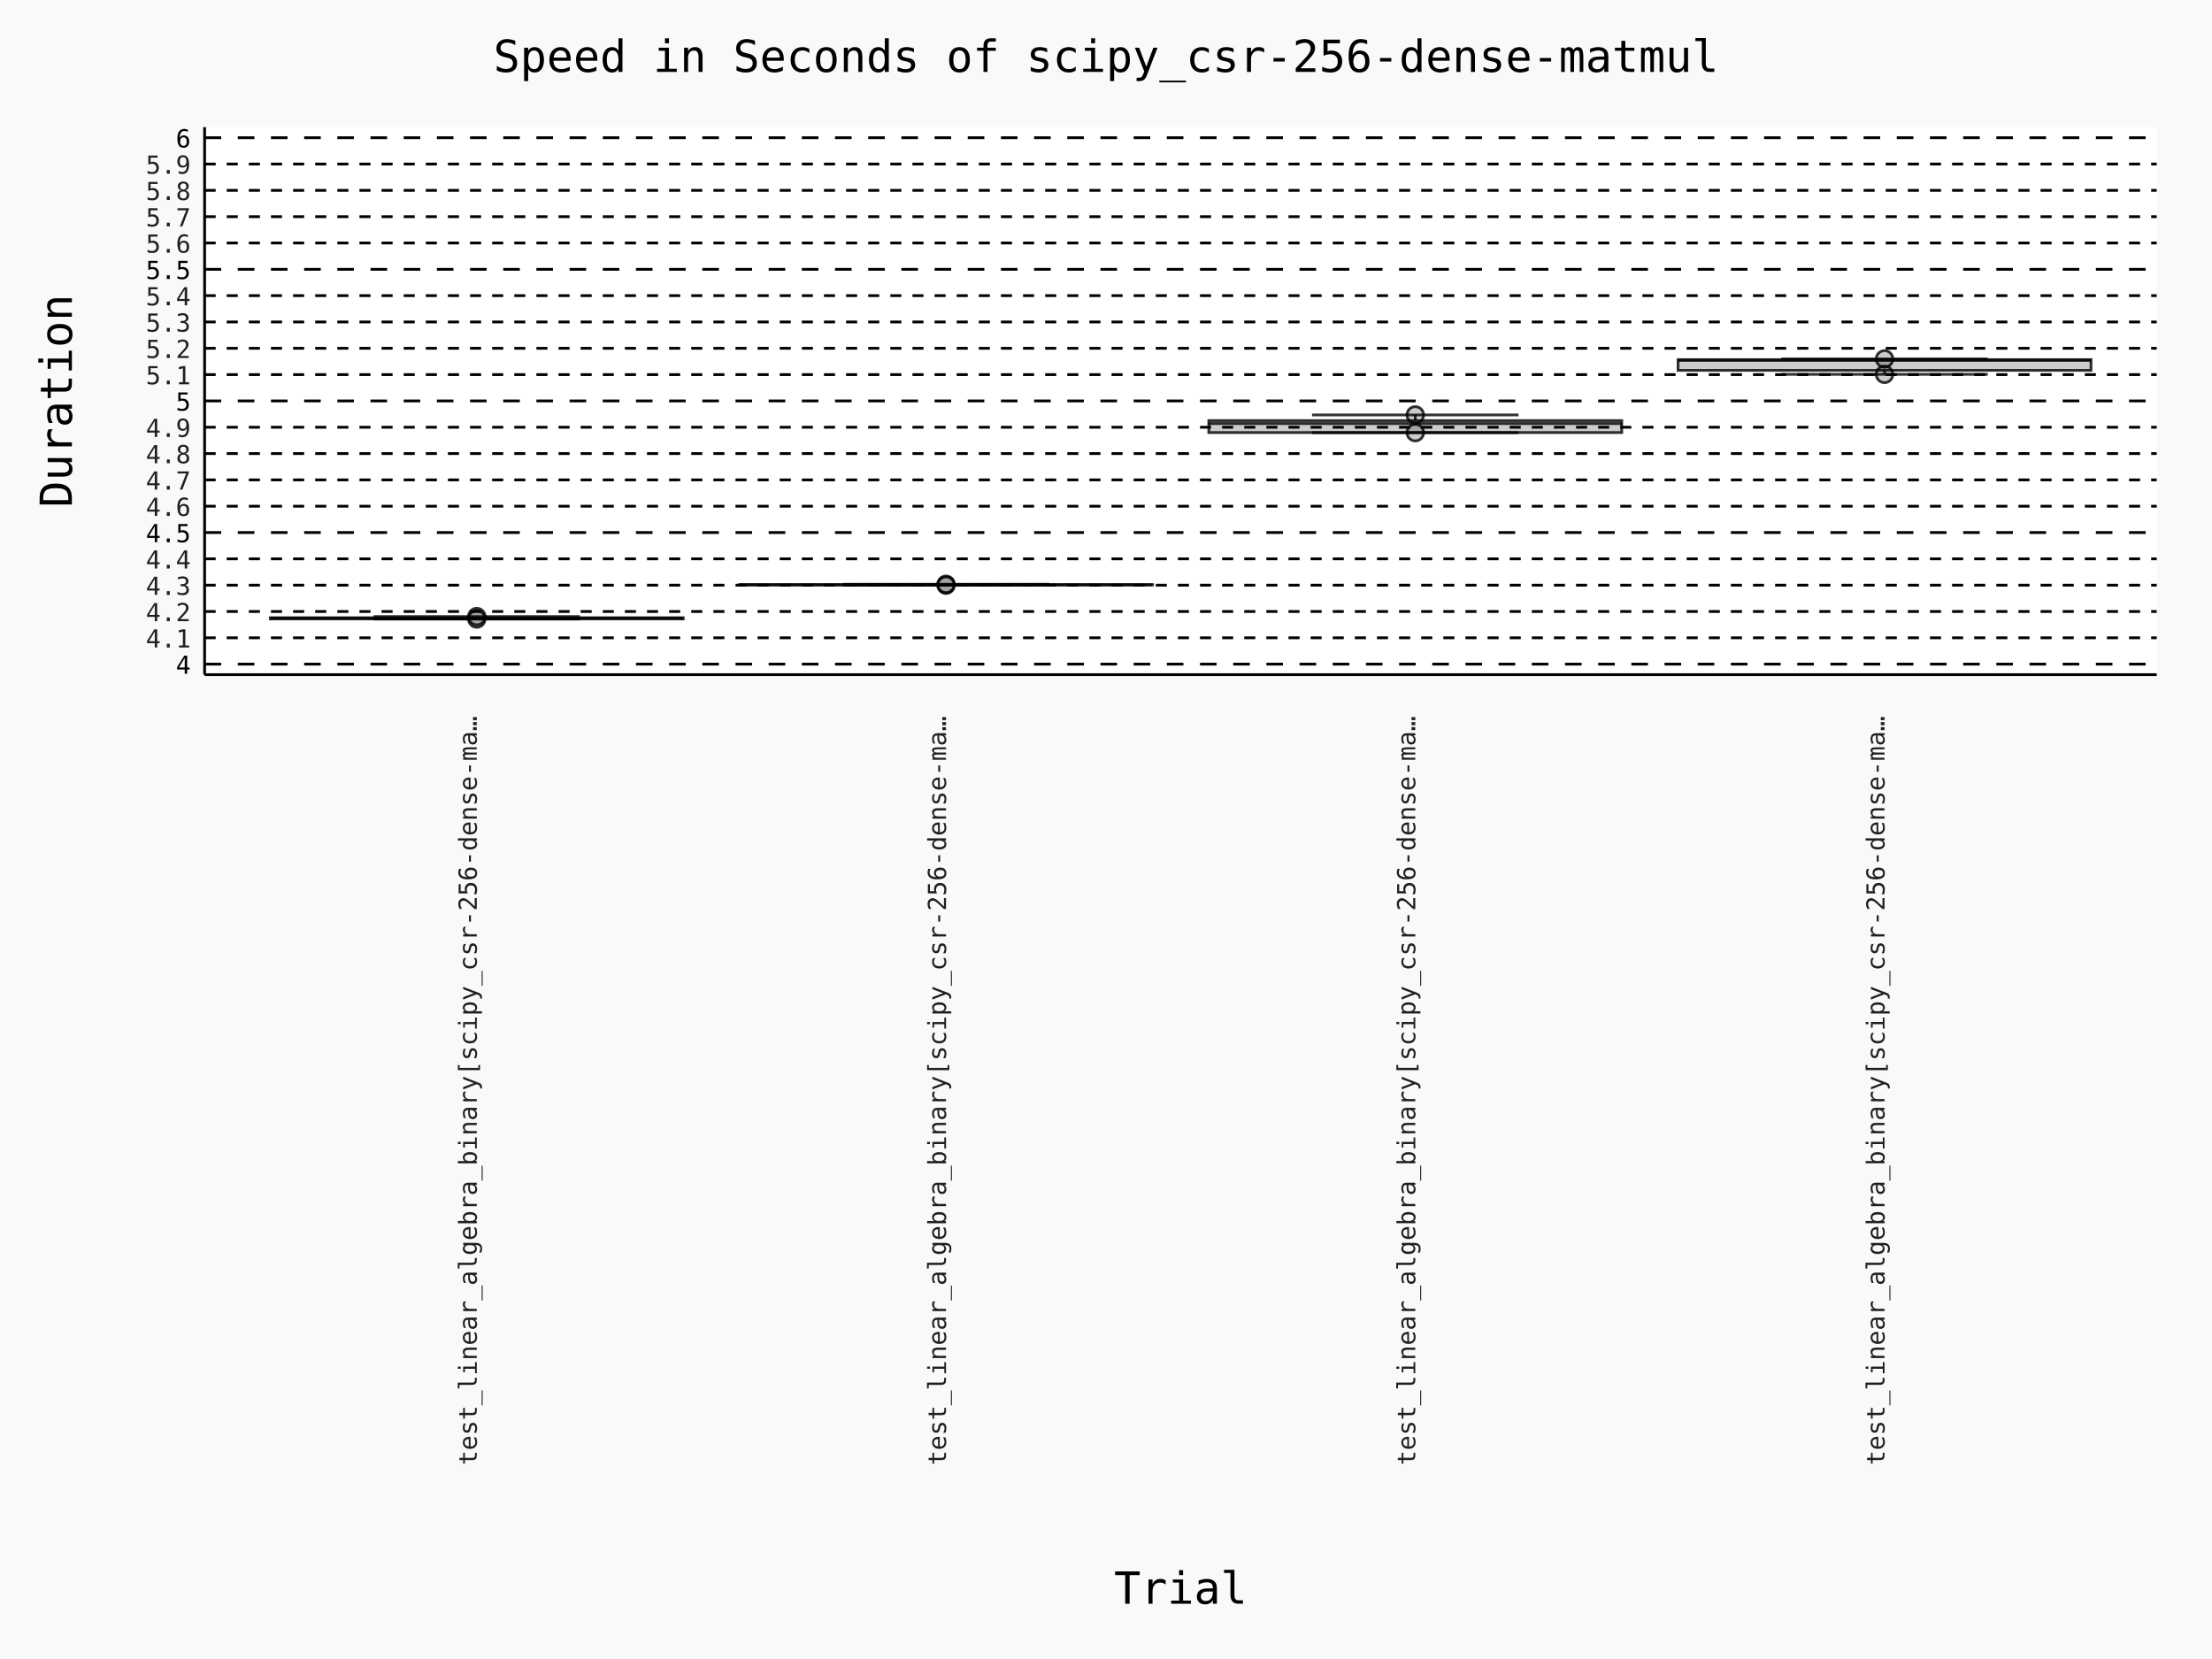
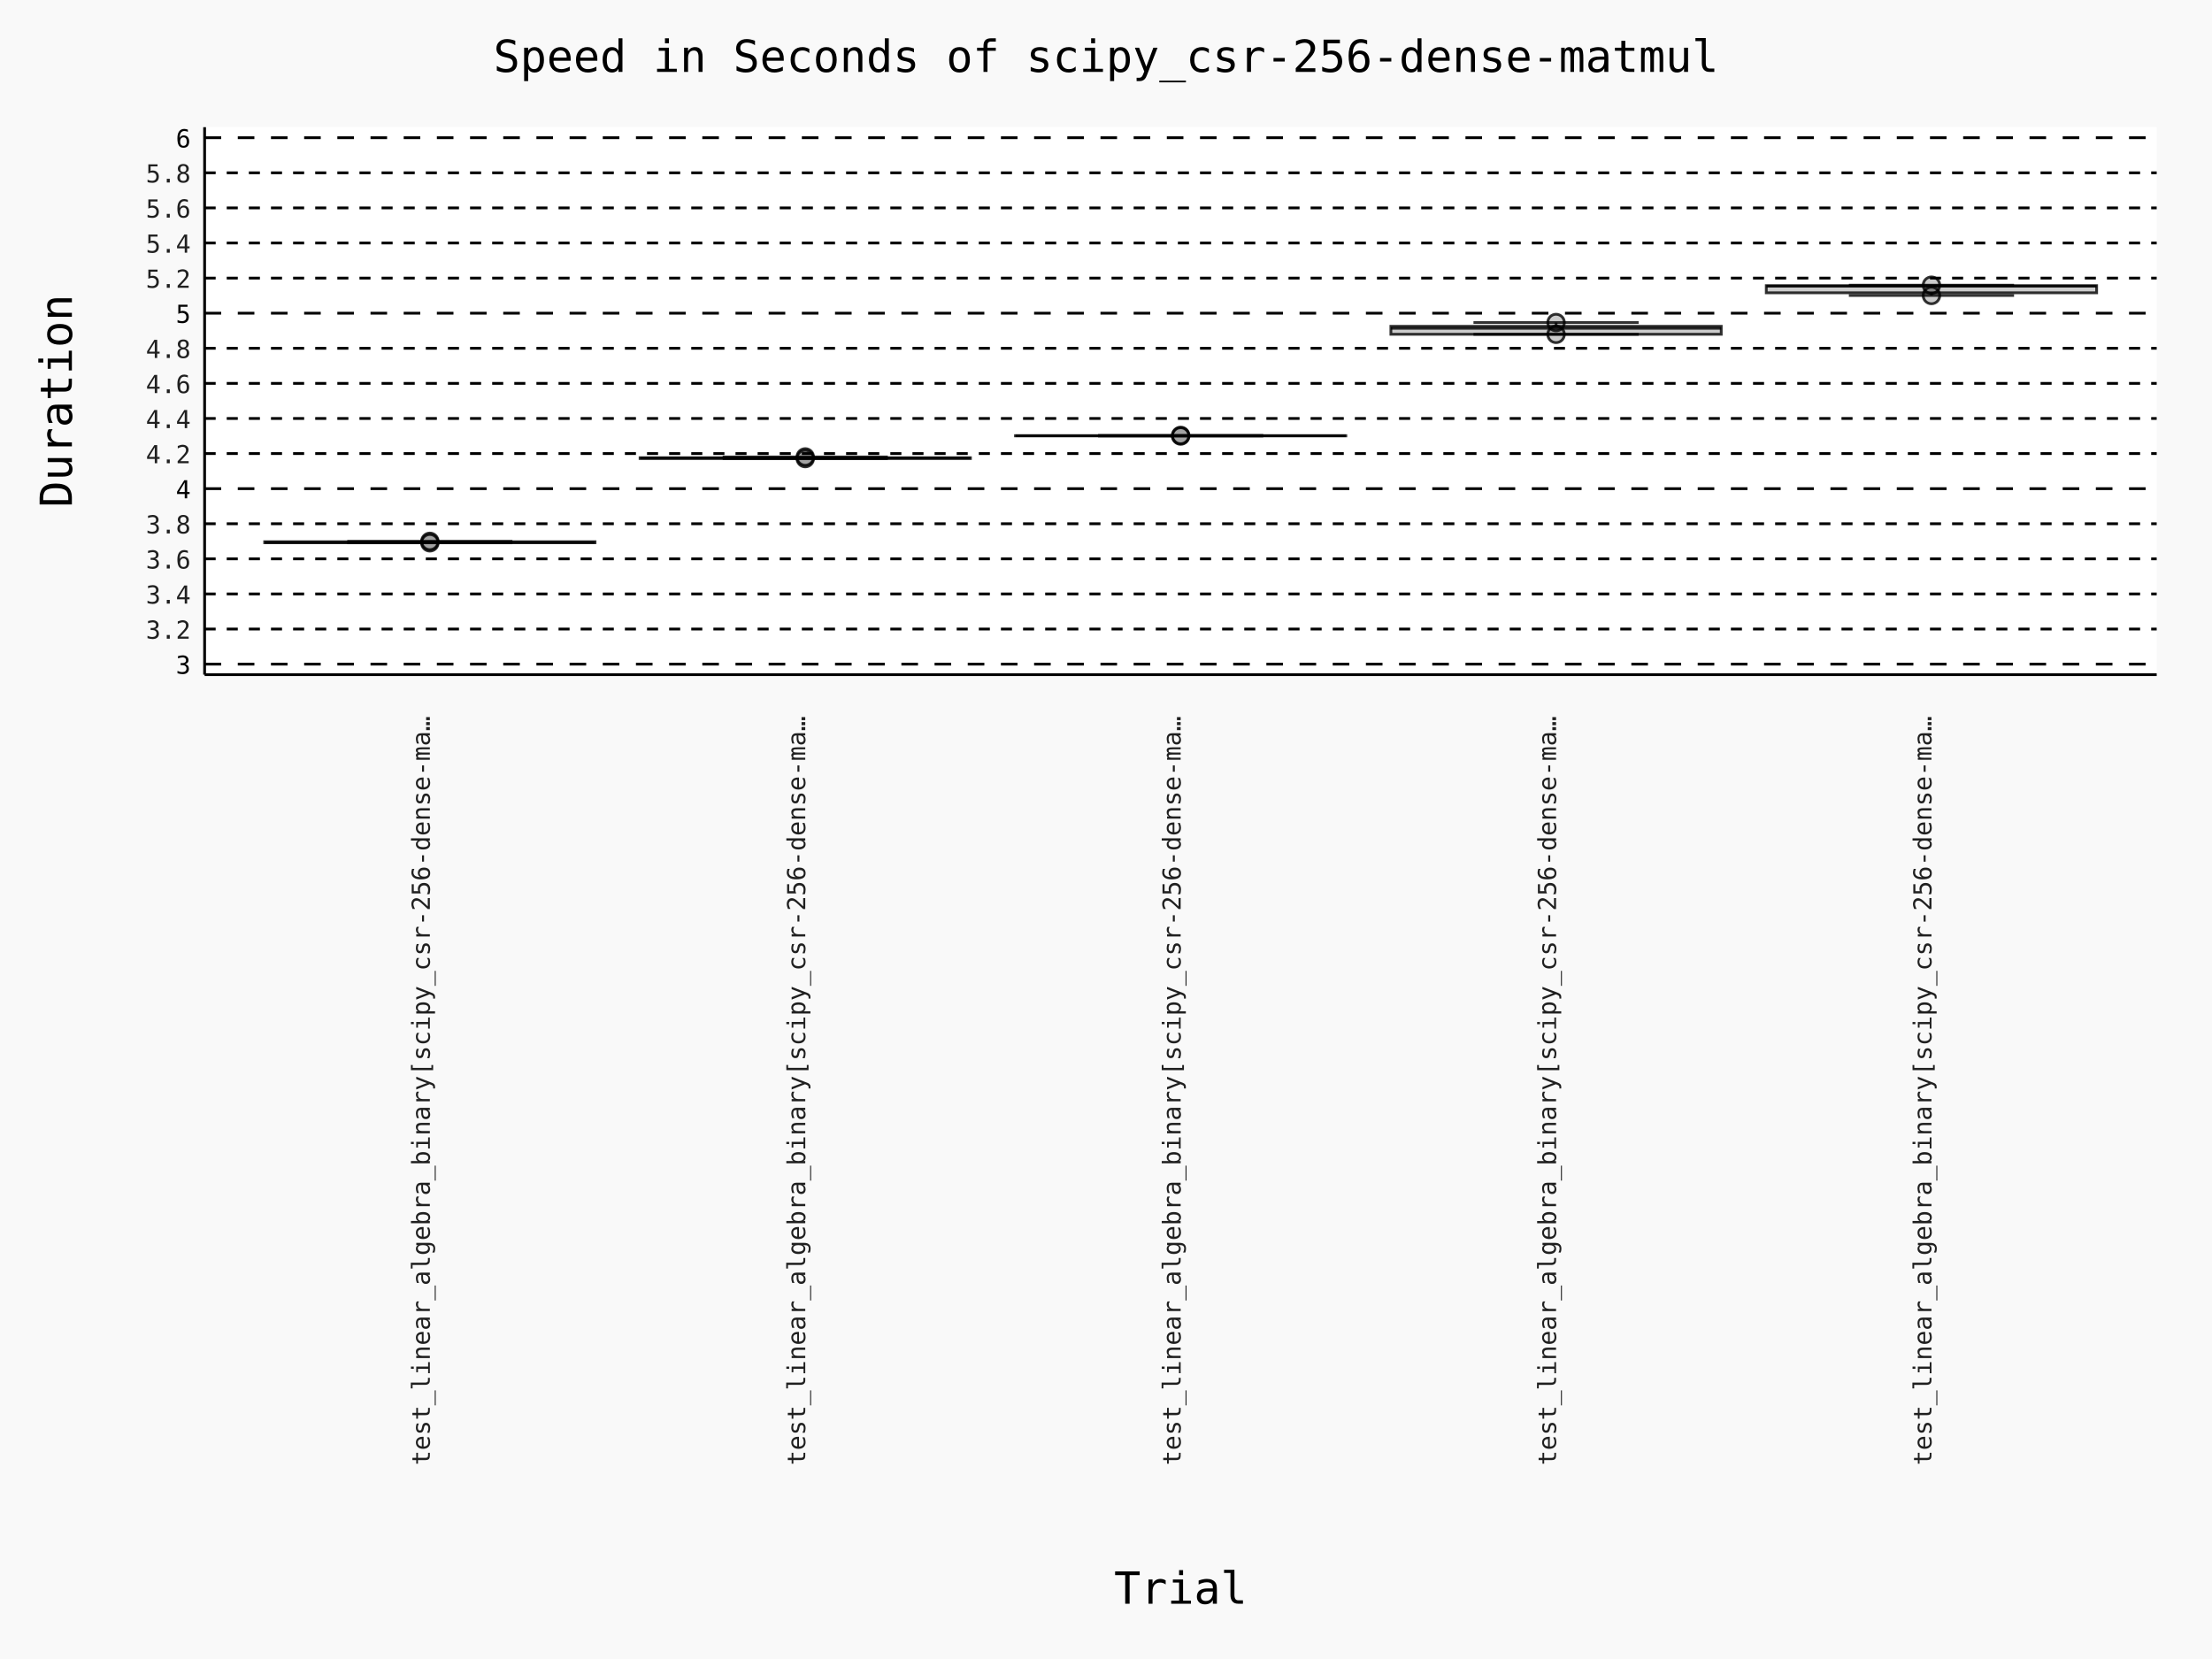
- <svg xmlns="http://www.w3.org/2000/svg" id="chart-26c7867d-9ab0-4514-add3-96fea4f9d0d1" class="pygal-chart" viewBox="0 0 800 600">
+ <svg xmlns="http://www.w3.org/2000/svg" id="chart-60ebe676-c884-498b-9ce5-e6927370b313" class="pygal-chart" viewBox="0 0 800 600">
  <defs>
-     <style type="text/css">#chart-26c7867d-9ab0-4514-add3-96fea4f9d0d1{-webkit-user-select:none;-webkit-font-smoothing:antialiased;font-family:Consolas,"Deja Vu Sans Mono","Bitstream Vera Sans Mono","Courier New",monospace}#chart-26c7867d-9ab0-4514-add3-96fea4f9d0d1 .title{font-family:Consolas,"Deja Vu Sans Mono","Bitstream Vera Sans Mono","Courier New",monospace;font-size:16px}#chart-26c7867d-9ab0-4514-add3-96fea4f9d0d1 .legends .legend text{font-family:Consolas,"Deja Vu Sans Mono","Bitstream Vera Sans Mono","Courier New",monospace;font-size:14px}#chart-26c7867d-9ab0-4514-add3-96fea4f9d0d1 .axis text{font-family:Consolas,"Deja Vu Sans Mono","Bitstream Vera Sans Mono","Courier New",monospace;font-size:10px}#chart-26c7867d-9ab0-4514-add3-96fea4f9d0d1 .axis text.major{font-family:Consolas,"Deja Vu Sans Mono","Bitstream Vera Sans Mono","Courier New",monospace;font-size:10px}#chart-26c7867d-9ab0-4514-add3-96fea4f9d0d1 .text-overlay text.value{font-family:Consolas,"Deja Vu Sans Mono","Bitstream Vera Sans Mono","Courier New",monospace;font-size:16px}#chart-26c7867d-9ab0-4514-add3-96fea4f9d0d1 .text-overlay text.label{font-family:Consolas,"Deja Vu Sans Mono","Bitstream Vera Sans Mono","Courier New",monospace;font-size:10px}#chart-26c7867d-9ab0-4514-add3-96fea4f9d0d1 .tooltip{font-family:Consolas,"Deja Vu Sans Mono","Bitstream Vera Sans Mono","Courier New",monospace;font-size:14px}#chart-26c7867d-9ab0-4514-add3-96fea4f9d0d1 text.no_data{font-family:Consolas,"Deja Vu Sans Mono","Bitstream Vera Sans Mono","Courier New",monospace;font-size:64px}
- #chart-26c7867d-9ab0-4514-add3-96fea4f9d0d1{background-color:rgba(249,249,249,1)}#chart-26c7867d-9ab0-4514-add3-96fea4f9d0d1 path,#chart-26c7867d-9ab0-4514-add3-96fea4f9d0d1 line,#chart-26c7867d-9ab0-4514-add3-96fea4f9d0d1 rect,#chart-26c7867d-9ab0-4514-add3-96fea4f9d0d1 circle{-webkit-transition:150ms;-moz-transition:150ms;transition:150ms}#chart-26c7867d-9ab0-4514-add3-96fea4f9d0d1 .graph &gt; .background{fill:rgba(249,249,249,1)}#chart-26c7867d-9ab0-4514-add3-96fea4f9d0d1 .plot &gt; .background{fill:rgba(255,255,255,1)}#chart-26c7867d-9ab0-4514-add3-96fea4f9d0d1 .graph{fill:rgba(0,0,0,.87)}#chart-26c7867d-9ab0-4514-add3-96fea4f9d0d1 text.no_data{fill:rgba(0,0,0,1)}#chart-26c7867d-9ab0-4514-add3-96fea4f9d0d1 .title{fill:rgba(0,0,0,1)}#chart-26c7867d-9ab0-4514-add3-96fea4f9d0d1 .legends .legend text{fill:rgba(0,0,0,.87)}#chart-26c7867d-9ab0-4514-add3-96fea4f9d0d1 .legends .legend:hover text{fill:rgba(0,0,0,1)}#chart-26c7867d-9ab0-4514-add3-96fea4f9d0d1 .axis .line{stroke:rgba(0,0,0,1)}#chart-26c7867d-9ab0-4514-add3-96fea4f9d0d1 .axis .guide.line{stroke:rgba(0,0,0,.54)}#chart-26c7867d-9ab0-4514-add3-96fea4f9d0d1 .axis .major.line{stroke:rgba(0,0,0,.87)}#chart-26c7867d-9ab0-4514-add3-96fea4f9d0d1 .axis text.major{fill:rgba(0,0,0,1)}#chart-26c7867d-9ab0-4514-add3-96fea4f9d0d1 .axis.y .guides:hover .guide.line,#chart-26c7867d-9ab0-4514-add3-96fea4f9d0d1 .line-graph .axis.x .guides:hover .guide.line,#chart-26c7867d-9ab0-4514-add3-96fea4f9d0d1 .stackedline-graph .axis.x .guides:hover .guide.line,#chart-26c7867d-9ab0-4514-add3-96fea4f9d0d1 .xy-graph .axis.x .guides:hover .guide.line{stroke:rgba(0,0,0,1)}#chart-26c7867d-9ab0-4514-add3-96fea4f9d0d1 .axis .guides:hover text{fill:rgba(0,0,0,1)}#chart-26c7867d-9ab0-4514-add3-96fea4f9d0d1 .reactive{fill-opacity:.7;stroke-opacity:.8;stroke-width:1}#chart-26c7867d-9ab0-4514-add3-96fea4f9d0d1 .ci{stroke:rgba(0,0,0,.87)}#chart-26c7867d-9ab0-4514-add3-96fea4f9d0d1 .reactive.active,#chart-26c7867d-9ab0-4514-add3-96fea4f9d0d1 .active .reactive{fill-opacity:.8;stroke-opacity:.9;stroke-width:4}#chart-26c7867d-9ab0-4514-add3-96fea4f9d0d1 .ci .reactive.active{stroke-width:1.5}#chart-26c7867d-9ab0-4514-add3-96fea4f9d0d1 .series text{fill:rgba(0,0,0,1)}#chart-26c7867d-9ab0-4514-add3-96fea4f9d0d1 .tooltip rect{fill:rgba(255,255,255,1);stroke:rgba(0,0,0,1);-webkit-transition:opacity 150ms;-moz-transition:opacity 150ms;transition:opacity 150ms}#chart-26c7867d-9ab0-4514-add3-96fea4f9d0d1 .tooltip .label{fill:rgba(0,0,0,.87)}#chart-26c7867d-9ab0-4514-add3-96fea4f9d0d1 .tooltip .label{fill:rgba(0,0,0,.87)}#chart-26c7867d-9ab0-4514-add3-96fea4f9d0d1 .tooltip .legend{font-size:.8em;fill:rgba(0,0,0,.54)}#chart-26c7867d-9ab0-4514-add3-96fea4f9d0d1 .tooltip .x_label{font-size:.6em;fill:rgba(0,0,0,1)}#chart-26c7867d-9ab0-4514-add3-96fea4f9d0d1 .tooltip .xlink{font-size:.5em;text-decoration:underline}#chart-26c7867d-9ab0-4514-add3-96fea4f9d0d1 .tooltip .value{font-size:1.5em}#chart-26c7867d-9ab0-4514-add3-96fea4f9d0d1 .bound{font-size:.5em}#chart-26c7867d-9ab0-4514-add3-96fea4f9d0d1 .max-value{font-size:.75em;fill:rgba(0,0,0,.54)}#chart-26c7867d-9ab0-4514-add3-96fea4f9d0d1 .map-element{fill:rgba(255,255,255,1);stroke:rgba(0,0,0,.54) !important}#chart-26c7867d-9ab0-4514-add3-96fea4f9d0d1 .map-element .reactive{fill-opacity:inherit;stroke-opacity:inherit}#chart-26c7867d-9ab0-4514-add3-96fea4f9d0d1 .color-0,#chart-26c7867d-9ab0-4514-add3-96fea4f9d0d1 .color-0 a:visited{stroke:#000000;fill:#000000}#chart-26c7867d-9ab0-4514-add3-96fea4f9d0d1 .color-1,#chart-26c7867d-9ab0-4514-add3-96fea4f9d0d1 .color-1 a:visited{stroke:#000000;fill:#000000}#chart-26c7867d-9ab0-4514-add3-96fea4f9d0d1 .color-2,#chart-26c7867d-9ab0-4514-add3-96fea4f9d0d1 .color-2 a:visited{stroke:#000000;fill:#000000}#chart-26c7867d-9ab0-4514-add3-96fea4f9d0d1 .color-3,#chart-26c7867d-9ab0-4514-add3-96fea4f9d0d1 .color-3 a:visited{stroke:#000000;fill:#000000}#chart-26c7867d-9ab0-4514-add3-96fea4f9d0d1 .text-overlay .color-0 text{fill:white}#chart-26c7867d-9ab0-4514-add3-96fea4f9d0d1 .text-overlay .color-1 text{fill:white}#chart-26c7867d-9ab0-4514-add3-96fea4f9d0d1 .text-overlay .color-2 text{fill:white}#chart-26c7867d-9ab0-4514-add3-96fea4f9d0d1 .text-overlay .color-3 text{fill:white}
- #chart-26c7867d-9ab0-4514-add3-96fea4f9d0d1 text.no_data{text-anchor:middle}#chart-26c7867d-9ab0-4514-add3-96fea4f9d0d1 .guide.line{fill:none}#chart-26c7867d-9ab0-4514-add3-96fea4f9d0d1 .centered{text-anchor:middle}#chart-26c7867d-9ab0-4514-add3-96fea4f9d0d1 .title{text-anchor:middle}#chart-26c7867d-9ab0-4514-add3-96fea4f9d0d1 .legends .legend text{fill-opacity:1}#chart-26c7867d-9ab0-4514-add3-96fea4f9d0d1 .axis.x text{text-anchor:middle}#chart-26c7867d-9ab0-4514-add3-96fea4f9d0d1 .axis.x:not(.web) text[transform]{text-anchor:start}#chart-26c7867d-9ab0-4514-add3-96fea4f9d0d1 .axis.x:not(.web) text[transform].backwards{text-anchor:end}#chart-26c7867d-9ab0-4514-add3-96fea4f9d0d1 .axis.y text{text-anchor:end}#chart-26c7867d-9ab0-4514-add3-96fea4f9d0d1 .axis.y text[transform].backwards{text-anchor:start}#chart-26c7867d-9ab0-4514-add3-96fea4f9d0d1 .axis.y2 text{text-anchor:start}#chart-26c7867d-9ab0-4514-add3-96fea4f9d0d1 .axis.y2 text[transform].backwards{text-anchor:end}#chart-26c7867d-9ab0-4514-add3-96fea4f9d0d1 .axis .guide.line{stroke-dasharray:4,4;stroke:black}#chart-26c7867d-9ab0-4514-add3-96fea4f9d0d1 .axis .major.guide.line{stroke-dasharray:6,6;stroke:black}#chart-26c7867d-9ab0-4514-add3-96fea4f9d0d1 .horizontal .axis.y .guide.line,#chart-26c7867d-9ab0-4514-add3-96fea4f9d0d1 .horizontal .axis.y2 .guide.line,#chart-26c7867d-9ab0-4514-add3-96fea4f9d0d1 .vertical .axis.x .guide.line{opacity:0}#chart-26c7867d-9ab0-4514-add3-96fea4f9d0d1 .horizontal .axis.always_show .guide.line,#chart-26c7867d-9ab0-4514-add3-96fea4f9d0d1 .vertical .axis.always_show .guide.line{opacity:1 !important}#chart-26c7867d-9ab0-4514-add3-96fea4f9d0d1 .axis.y .guides:hover .guide.line,#chart-26c7867d-9ab0-4514-add3-96fea4f9d0d1 .axis.y2 .guides:hover .guide.line,#chart-26c7867d-9ab0-4514-add3-96fea4f9d0d1 .axis.x .guides:hover .guide.line{opacity:1}#chart-26c7867d-9ab0-4514-add3-96fea4f9d0d1 .axis .guides:hover text{opacity:1}#chart-26c7867d-9ab0-4514-add3-96fea4f9d0d1 .nofill{fill:none}#chart-26c7867d-9ab0-4514-add3-96fea4f9d0d1 .subtle-fill{fill-opacity:.2}#chart-26c7867d-9ab0-4514-add3-96fea4f9d0d1 .dot{stroke-width:1px;fill-opacity:1;stroke-opacity:1}#chart-26c7867d-9ab0-4514-add3-96fea4f9d0d1 .dot.active{stroke-width:5px}#chart-26c7867d-9ab0-4514-add3-96fea4f9d0d1 .dot.negative{fill:transparent}#chart-26c7867d-9ab0-4514-add3-96fea4f9d0d1 text,#chart-26c7867d-9ab0-4514-add3-96fea4f9d0d1 tspan{stroke:none !important}#chart-26c7867d-9ab0-4514-add3-96fea4f9d0d1 .series text.active{opacity:1}#chart-26c7867d-9ab0-4514-add3-96fea4f9d0d1 .tooltip rect{fill-opacity:.95;stroke-width:.5}#chart-26c7867d-9ab0-4514-add3-96fea4f9d0d1 .tooltip text{fill-opacity:1}#chart-26c7867d-9ab0-4514-add3-96fea4f9d0d1 .showable{visibility:hidden}#chart-26c7867d-9ab0-4514-add3-96fea4f9d0d1 .showable.shown{visibility:visible}#chart-26c7867d-9ab0-4514-add3-96fea4f9d0d1 .gauge-background{fill:rgba(229,229,229,1);stroke:none}#chart-26c7867d-9ab0-4514-add3-96fea4f9d0d1 .bg-lines{stroke:rgba(249,249,249,1);stroke-width:2px}
+     <style type="text/css">#chart-60ebe676-c884-498b-9ce5-e6927370b313{-webkit-user-select:none;-webkit-font-smoothing:antialiased;font-family:Consolas,"Deja Vu Sans Mono","Bitstream Vera Sans Mono","Courier New",monospace}#chart-60ebe676-c884-498b-9ce5-e6927370b313 .title{font-family:Consolas,"Deja Vu Sans Mono","Bitstream Vera Sans Mono","Courier New",monospace;font-size:16px}#chart-60ebe676-c884-498b-9ce5-e6927370b313 .legends .legend text{font-family:Consolas,"Deja Vu Sans Mono","Bitstream Vera Sans Mono","Courier New",monospace;font-size:14px}#chart-60ebe676-c884-498b-9ce5-e6927370b313 .axis text{font-family:Consolas,"Deja Vu Sans Mono","Bitstream Vera Sans Mono","Courier New",monospace;font-size:10px}#chart-60ebe676-c884-498b-9ce5-e6927370b313 .axis text.major{font-family:Consolas,"Deja Vu Sans Mono","Bitstream Vera Sans Mono","Courier New",monospace;font-size:10px}#chart-60ebe676-c884-498b-9ce5-e6927370b313 .text-overlay text.value{font-family:Consolas,"Deja Vu Sans Mono","Bitstream Vera Sans Mono","Courier New",monospace;font-size:16px}#chart-60ebe676-c884-498b-9ce5-e6927370b313 .text-overlay text.label{font-family:Consolas,"Deja Vu Sans Mono","Bitstream Vera Sans Mono","Courier New",monospace;font-size:10px}#chart-60ebe676-c884-498b-9ce5-e6927370b313 .tooltip{font-family:Consolas,"Deja Vu Sans Mono","Bitstream Vera Sans Mono","Courier New",monospace;font-size:14px}#chart-60ebe676-c884-498b-9ce5-e6927370b313 text.no_data{font-family:Consolas,"Deja Vu Sans Mono","Bitstream Vera Sans Mono","Courier New",monospace;font-size:64px}
+ #chart-60ebe676-c884-498b-9ce5-e6927370b313{background-color:rgba(249,249,249,1)}#chart-60ebe676-c884-498b-9ce5-e6927370b313 path,#chart-60ebe676-c884-498b-9ce5-e6927370b313 line,#chart-60ebe676-c884-498b-9ce5-e6927370b313 rect,#chart-60ebe676-c884-498b-9ce5-e6927370b313 circle{-webkit-transition:150ms;-moz-transition:150ms;transition:150ms}#chart-60ebe676-c884-498b-9ce5-e6927370b313 .graph &gt; .background{fill:rgba(249,249,249,1)}#chart-60ebe676-c884-498b-9ce5-e6927370b313 .plot &gt; .background{fill:rgba(255,255,255,1)}#chart-60ebe676-c884-498b-9ce5-e6927370b313 .graph{fill:rgba(0,0,0,.87)}#chart-60ebe676-c884-498b-9ce5-e6927370b313 text.no_data{fill:rgba(0,0,0,1)}#chart-60ebe676-c884-498b-9ce5-e6927370b313 .title{fill:rgba(0,0,0,1)}#chart-60ebe676-c884-498b-9ce5-e6927370b313 .legends .legend text{fill:rgba(0,0,0,.87)}#chart-60ebe676-c884-498b-9ce5-e6927370b313 .legends .legend:hover text{fill:rgba(0,0,0,1)}#chart-60ebe676-c884-498b-9ce5-e6927370b313 .axis .line{stroke:rgba(0,0,0,1)}#chart-60ebe676-c884-498b-9ce5-e6927370b313 .axis .guide.line{stroke:rgba(0,0,0,.54)}#chart-60ebe676-c884-498b-9ce5-e6927370b313 .axis .major.line{stroke:rgba(0,0,0,.87)}#chart-60ebe676-c884-498b-9ce5-e6927370b313 .axis text.major{fill:rgba(0,0,0,1)}#chart-60ebe676-c884-498b-9ce5-e6927370b313 .axis.y .guides:hover .guide.line,#chart-60ebe676-c884-498b-9ce5-e6927370b313 .line-graph .axis.x .guides:hover .guide.line,#chart-60ebe676-c884-498b-9ce5-e6927370b313 .stackedline-graph .axis.x .guides:hover .guide.line,#chart-60ebe676-c884-498b-9ce5-e6927370b313 .xy-graph .axis.x .guides:hover .guide.line{stroke:rgba(0,0,0,1)}#chart-60ebe676-c884-498b-9ce5-e6927370b313 .axis .guides:hover text{fill:rgba(0,0,0,1)}#chart-60ebe676-c884-498b-9ce5-e6927370b313 .reactive{fill-opacity:.7;stroke-opacity:.8;stroke-width:1}#chart-60ebe676-c884-498b-9ce5-e6927370b313 .ci{stroke:rgba(0,0,0,.87)}#chart-60ebe676-c884-498b-9ce5-e6927370b313 .reactive.active,#chart-60ebe676-c884-498b-9ce5-e6927370b313 .active .reactive{fill-opacity:.8;stroke-opacity:.9;stroke-width:4}#chart-60ebe676-c884-498b-9ce5-e6927370b313 .ci .reactive.active{stroke-width:1.5}#chart-60ebe676-c884-498b-9ce5-e6927370b313 .series text{fill:rgba(0,0,0,1)}#chart-60ebe676-c884-498b-9ce5-e6927370b313 .tooltip rect{fill:rgba(255,255,255,1);stroke:rgba(0,0,0,1);-webkit-transition:opacity 150ms;-moz-transition:opacity 150ms;transition:opacity 150ms}#chart-60ebe676-c884-498b-9ce5-e6927370b313 .tooltip .label{fill:rgba(0,0,0,.87)}#chart-60ebe676-c884-498b-9ce5-e6927370b313 .tooltip .label{fill:rgba(0,0,0,.87)}#chart-60ebe676-c884-498b-9ce5-e6927370b313 .tooltip .legend{font-size:.8em;fill:rgba(0,0,0,.54)}#chart-60ebe676-c884-498b-9ce5-e6927370b313 .tooltip .x_label{font-size:.6em;fill:rgba(0,0,0,1)}#chart-60ebe676-c884-498b-9ce5-e6927370b313 .tooltip .xlink{font-size:.5em;text-decoration:underline}#chart-60ebe676-c884-498b-9ce5-e6927370b313 .tooltip .value{font-size:1.5em}#chart-60ebe676-c884-498b-9ce5-e6927370b313 .bound{font-size:.5em}#chart-60ebe676-c884-498b-9ce5-e6927370b313 .max-value{font-size:.75em;fill:rgba(0,0,0,.54)}#chart-60ebe676-c884-498b-9ce5-e6927370b313 .map-element{fill:rgba(255,255,255,1);stroke:rgba(0,0,0,.54) !important}#chart-60ebe676-c884-498b-9ce5-e6927370b313 .map-element .reactive{fill-opacity:inherit;stroke-opacity:inherit}#chart-60ebe676-c884-498b-9ce5-e6927370b313 .color-0,#chart-60ebe676-c884-498b-9ce5-e6927370b313 .color-0 a:visited{stroke:#000000;fill:#000000}#chart-60ebe676-c884-498b-9ce5-e6927370b313 .color-1,#chart-60ebe676-c884-498b-9ce5-e6927370b313 .color-1 a:visited{stroke:#000000;fill:#000000}#chart-60ebe676-c884-498b-9ce5-e6927370b313 .color-2,#chart-60ebe676-c884-498b-9ce5-e6927370b313 .color-2 a:visited{stroke:#000000;fill:#000000}#chart-60ebe676-c884-498b-9ce5-e6927370b313 .color-3,#chart-60ebe676-c884-498b-9ce5-e6927370b313 .color-3 a:visited{stroke:#000000;fill:#000000}#chart-60ebe676-c884-498b-9ce5-e6927370b313 .color-4,#chart-60ebe676-c884-498b-9ce5-e6927370b313 .color-4 a:visited{stroke:#000000;fill:#000000}#chart-60ebe676-c884-498b-9ce5-e6927370b313 .text-overlay .color-0 text{fill:white}#chart-60ebe676-c884-498b-9ce5-e6927370b313 .text-overlay .color-1 text{fill:white}#chart-60ebe676-c884-498b-9ce5-e6927370b313 .text-overlay .color-2 text{fill:white}#chart-60ebe676-c884-498b-9ce5-e6927370b313 .text-overlay .color-3 text{fill:white}#chart-60ebe676-c884-498b-9ce5-e6927370b313 .text-overlay .color-4 text{fill:white}
+ #chart-60ebe676-c884-498b-9ce5-e6927370b313 text.no_data{text-anchor:middle}#chart-60ebe676-c884-498b-9ce5-e6927370b313 .guide.line{fill:none}#chart-60ebe676-c884-498b-9ce5-e6927370b313 .centered{text-anchor:middle}#chart-60ebe676-c884-498b-9ce5-e6927370b313 .title{text-anchor:middle}#chart-60ebe676-c884-498b-9ce5-e6927370b313 .legends .legend text{fill-opacity:1}#chart-60ebe676-c884-498b-9ce5-e6927370b313 .axis.x text{text-anchor:middle}#chart-60ebe676-c884-498b-9ce5-e6927370b313 .axis.x:not(.web) text[transform]{text-anchor:start}#chart-60ebe676-c884-498b-9ce5-e6927370b313 .axis.x:not(.web) text[transform].backwards{text-anchor:end}#chart-60ebe676-c884-498b-9ce5-e6927370b313 .axis.y text{text-anchor:end}#chart-60ebe676-c884-498b-9ce5-e6927370b313 .axis.y text[transform].backwards{text-anchor:start}#chart-60ebe676-c884-498b-9ce5-e6927370b313 .axis.y2 text{text-anchor:start}#chart-60ebe676-c884-498b-9ce5-e6927370b313 .axis.y2 text[transform].backwards{text-anchor:end}#chart-60ebe676-c884-498b-9ce5-e6927370b313 .axis .guide.line{stroke-dasharray:4,4;stroke:black}#chart-60ebe676-c884-498b-9ce5-e6927370b313 .axis .major.guide.line{stroke-dasharray:6,6;stroke:black}#chart-60ebe676-c884-498b-9ce5-e6927370b313 .horizontal .axis.y .guide.line,#chart-60ebe676-c884-498b-9ce5-e6927370b313 .horizontal .axis.y2 .guide.line,#chart-60ebe676-c884-498b-9ce5-e6927370b313 .vertical .axis.x .guide.line{opacity:0}#chart-60ebe676-c884-498b-9ce5-e6927370b313 .horizontal .axis.always_show .guide.line,#chart-60ebe676-c884-498b-9ce5-e6927370b313 .vertical .axis.always_show .guide.line{opacity:1 !important}#chart-60ebe676-c884-498b-9ce5-e6927370b313 .axis.y .guides:hover .guide.line,#chart-60ebe676-c884-498b-9ce5-e6927370b313 .axis.y2 .guides:hover .guide.line,#chart-60ebe676-c884-498b-9ce5-e6927370b313 .axis.x .guides:hover .guide.line{opacity:1}#chart-60ebe676-c884-498b-9ce5-e6927370b313 .axis .guides:hover text{opacity:1}#chart-60ebe676-c884-498b-9ce5-e6927370b313 .nofill{fill:none}#chart-60ebe676-c884-498b-9ce5-e6927370b313 .subtle-fill{fill-opacity:.2}#chart-60ebe676-c884-498b-9ce5-e6927370b313 .dot{stroke-width:1px;fill-opacity:1;stroke-opacity:1}#chart-60ebe676-c884-498b-9ce5-e6927370b313 .dot.active{stroke-width:5px}#chart-60ebe676-c884-498b-9ce5-e6927370b313 .dot.negative{fill:transparent}#chart-60ebe676-c884-498b-9ce5-e6927370b313 text,#chart-60ebe676-c884-498b-9ce5-e6927370b313 tspan{stroke:none !important}#chart-60ebe676-c884-498b-9ce5-e6927370b313 .series text.active{opacity:1}#chart-60ebe676-c884-498b-9ce5-e6927370b313 .tooltip rect{fill-opacity:.95;stroke-width:.5}#chart-60ebe676-c884-498b-9ce5-e6927370b313 .tooltip text{fill-opacity:1}#chart-60ebe676-c884-498b-9ce5-e6927370b313 .showable{visibility:hidden}#chart-60ebe676-c884-498b-9ce5-e6927370b313 .showable.shown{visibility:visible}#chart-60ebe676-c884-498b-9ce5-e6927370b313 .gauge-background{fill:rgba(229,229,229,1);stroke:none}#chart-60ebe676-c884-498b-9ce5-e6927370b313 .bg-lines{stroke:rgba(249,249,249,1);stroke-width:2px}
.tooltip .value{font-size:1em !important}.axis text{font-size:9px !important}</style>
  </defs>
  <g class="graph custombox-graph vertical">
    <rect x="0" y="0" width="800" height="600" class="background" />
    <g transform="translate(74, 46)" class="plot">
      <rect x="0" y="0" width="706.0" height="198.0" class="background" />
      <g class="axis y always_show">
        <path d="M0 198 h706" class="line" />
        <g class="guides">
          <path d="M0 194.192 h706" class="major guide line" />
-           <text x="-5" y="197.692" class="major">4</text>
+           <text x="-5" y="197.692" class="major">3</text>
        </g>
        <g class="guides">
-           <path d="M0 184.673 h706" class="guide line" />
-           <text x="-5" y="188.173" class="">4.1</text>
+           <path d="M0 181.5 h706" class="guide line" />
+           <text x="-5" y="185" class="">3.2</text>
        </g>
        <g class="guides">
-           <path d="M0 175.154 h706" class="guide line" />
-           <text x="-5" y="178.654" class="">4.2</text>
-         </g>
-         <g class="guides">
-           <path d="M0 165.635 h706" class="guide line" />
-           <text x="-5" y="169.135" class="">4.3</text>
+           <path d="M0 168.808 h706" class="guide line" />
+           <text x="-5" y="172.308" class="">3.4</text>
        </g>
        <g class="guides">
          <path d="M0 156.115 h706" class="guide line" />
-           <text x="-5" y="159.615" class="">4.4</text>
+           <text x="-5" y="159.615" class="">3.6</text>
        </g>
        <g class="guides">
-           <path d="M0 146.596 h706" class="major guide line" />
-           <text x="-5" y="150.096" class="major">4.5</text>
+           <path d="M0 143.423 h706" class="guide line" />
+           <text x="-5" y="146.923" class="">3.8</text>
        </g>
        <g class="guides">
-           <path d="M0 137.077 h706" class="guide line" />
-           <text x="-5" y="140.577" class="">4.6</text>
-         </g>
-         <g class="guides">
-           <path d="M0 127.558 h706" class="guide line" />
-           <text x="-5" y="131.058" class="">4.7</text>
+           <path d="M0 130.731 h706" class="major guide line" />
+           <text x="-5" y="134.231" class="major">4</text>
        </g>
        <g class="guides">
          <path d="M0 118.038 h706" class="guide line" />
-           <text x="-5" y="121.538" class="">4.8</text>
+           <text x="-5" y="121.538" class="">4.2</text>
        </g>
        <g class="guides">
-           <path d="M0 108.519 h706" class="guide line" />
-           <text x="-5" y="112.019" class="">4.9</text>
+           <path d="M0 105.346 h706" class="guide line" />
+           <text x="-5" y="108.846" class="">4.4</text>
        </g>
        <g class="guides">
-           <path d="M0 99 h706" class="major guide line" />
-           <text x="-5" y="102.5" class="major">5</text>
-         </g>
-         <g class="guides">
-           <path d="M0 89.481 h706" class="guide line" />
-           <text x="-5" y="92.981" class="">5.1</text>
+           <path d="M0 92.654 h706" class="guide line" />
+           <text x="-5" y="96.154" class="">4.6</text>
        </g>
        <g class="guides">
          <path d="M0 79.962 h706" class="guide line" />
-           <text x="-5" y="83.462" class="">5.2</text>
+           <text x="-5" y="83.462" class="">4.8</text>
        </g>
        <g class="guides">
-           <path d="M0 70.442 h706" class="guide line" />
-           <text x="-5" y="73.942" class="">5.3</text>
+           <path d="M0 67.269 h706" class="major guide line" />
+           <text x="-5" y="70.769" class="major">5</text>
        </g>
        <g class="guides">
-           <path d="M0 60.923 h706" class="guide line" />
-           <text x="-5" y="64.423" class="">5.4</text>
-         </g>
-         <g class="guides">
-           <path d="M0 51.404 h706" class="major guide line" />
-           <text x="-5" y="54.904" class="major">5.5</text>
+           <path d="M0 54.577 h706" class="guide line" />
+           <text x="-5" y="58.077" class="">5.2</text>
        </g>
        <g class="guides">
          <path d="M0 41.885 h706" class="guide line" />
-           <text x="-5" y="45.385" class="">5.6</text>
+           <text x="-5" y="45.385" class="">5.4</text>
        </g>
        <g class="guides">
-           <path d="M0 32.365 h706" class="guide line" />
-           <text x="-5" y="35.865" class="">5.7</text>
+           <path d="M0 29.192 h706" class="guide line" />
+           <text x="-5" y="32.692" class="">5.6</text>
        </g>
        <g class="guides">
-           <path d="M0 22.846 h706" class="guide line" />
-           <text x="-5" y="26.346" class="">5.8</text>
-         </g>
-         <g class="guides">
-           <path d="M0 13.327 h706" class="guide line" />
-           <text x="-5" y="16.827" class="">5.9</text>
+           <path d="M0 16.5 h706" class="guide line" />
+           <text x="-5" y="20.0" class="">5.8</text>
        </g>
        <g class="guides">
          <path d="M0 3.808 h706" class="major guide line" />
          <text x="-5" y="7.308" class="major">6</text>
        </g>
      </g>
      <g class="axis x">
        <path d="M0 0 v198" class="line" />
        <g class="guides">
-           <path d="M98.433 0 v198" class="guide line" />
-           <text x="98.433" y="213.0" class="backwards" transform="rotate(270 98.43269 213)">test_linear_algebra_binary[scipy_csr-256-dense-ma…</text>
+           <path d="M81.462 0 v198" class="guide line" />
+           <text x="81.462" y="213.0" class="backwards" transform="rotate(270 81.46154 213)">test_linear_algebra_binary[scipy_csr-256-dense-ma…</text>
        </g>
        <g class="guides">
-           <path d="M268.144 0 v198" class="guide line" />
-           <text x="268.144" y="213.0" class="backwards" transform="rotate(270 268.1442 213)">test_linear_algebra_binary[scipy_csr-256-dense-ma…</text>
+           <path d="M217.231 0 v198" class="guide line" />
+           <text x="217.231" y="213.0" class="backwards" transform="rotate(270 217.2308 213)">test_linear_algebra_binary[scipy_csr-256-dense-ma…</text>
        </g>
        <g class="guides">
-           <path d="M437.856 0 v198" class="guide line" />
-           <text x="437.856" y="213.0" class="backwards" transform="rotate(270 437.8558 213)">test_linear_algebra_binary[scipy_csr-256-dense-ma…</text>
+           <path d="M353 0 v198" class="guide line" />
+           <text x="353.0" y="213.0" class="backwards" transform="rotate(270 353 213)">test_linear_algebra_binary[scipy_csr-256-dense-ma…</text>
        </g>
        <g class="guides">
-           <path d="M607.567 0 v198" class="guide line" />
-           <text x="607.567" y="213.0" class="backwards" transform="rotate(270 607.5673 213)">test_linear_algebra_binary[scipy_csr-256-dense-ma…</text>
+           <path d="M488.769 0 v198" class="guide line" />
+           <text x="488.769" y="213.0" class="backwards" transform="rotate(270 488.7692 213)">test_linear_algebra_binary[scipy_csr-256-dense-ma…</text>
+         </g>
+         <g class="guides">
+           <path d="M624.538 0 v198" class="guide line" />
+           <text x="624.538" y="213.0" class="backwards" transform="rotate(270 624.5385 213)">test_linear_algebra_binary[scipy_csr-256-dense-ma…</text>
        </g>
      </g>
      <g class="series serie-0 color-0">
        <g class="boxes">
          <g class="box">
-             <path stroke-width="3" d="M61.096 177.875 L135.769 177.875" class="reactive tooltip-trigger" />
-             <path stroke-width="3" d="M23.76 177.567 L173.106 177.567" class="reactive tooltip-trigger" />
-             <path stroke-width="3" d="M61.096 176.984 L135.769 176.984" class="reactive tooltip-trigger" />
-             <path stroke-width="2" d="M98.433 177.875 L98.433 177.844" class="reactive tooltip-trigger" />
-             <path stroke-width="2" d="M98.433 176.984 L98.433 177.421" class="reactive tooltip-trigger" />
-             <rect x="23.76" y="177.421" height="0.423" width="149.346" class="subtle-fill reactive tooltip-trigger" />
-             <circle cx="98.433" cy="177.875" r="3" class="subtle-fill reactive tooltip-trigger" />
-             <circle cx="98.433" cy="176.984" r="3" class="subtle-fill reactive tooltip-trigger" />
+             <path stroke-width="3" d="M51.592 150.313 L111.331 150.313" class="reactive tooltip-trigger" />
+             <path stroke-width="3" d="M21.723 150.177 L141.2 150.177" class="reactive tooltip-trigger" />
+             <path stroke-width="3" d="M51.592 149.786 L111.331 149.786" class="reactive tooltip-trigger" />
+             <path stroke-width="2" d="M81.462 150.313 L81.462 150.277" class="reactive tooltip-trigger" />
+             <path stroke-width="2" d="M81.462 149.786 L81.462 149.928" class="reactive tooltip-trigger" />
+             <rect x="21.723" y="149.928" height="0.348" width="119.477" class="subtle-fill reactive tooltip-trigger" />
+             <circle cx="81.462" cy="150.313" r="3" class="subtle-fill reactive tooltip-trigger" />
+             <circle cx="81.462" cy="149.786" r="3" class="subtle-fill reactive tooltip-trigger" />
          </g>
        </g>
      </g>
      <g class="series serie-1 color-1">
        <g class="boxes">
          <g class="box">
-             <path stroke-width="3" d="M230.808 165.643 L305.481 165.643" class="reactive tooltip-trigger" />
-             <path stroke-width="3" d="M193.471 165.492 L342.817 165.492" class="reactive tooltip-trigger" />
-             <path stroke-width="3" d="M230.808 165.313 L305.481 165.313" class="reactive tooltip-trigger" />
-             <path stroke-width="2" d="M268.144 165.643 L268.144 165.565" class="reactive tooltip-trigger" />
-             <path stroke-width="2" d="M268.144 165.313 L268.144 165.439" class="reactive tooltip-trigger" />
-             <rect x="193.471" y="165.439" height="0.126" width="149.346" class="subtle-fill reactive tooltip-trigger" />
-             <circle cx="268.144" cy="165.643" r="3" class="subtle-fill reactive tooltip-trigger" />
-             <circle cx="268.144" cy="165.313" r="3" class="subtle-fill reactive tooltip-trigger" />
+             <path stroke-width="3" d="M187.362 119.852 L247.1 119.852" class="reactive tooltip-trigger" />
+             <path stroke-width="3" d="M157.492 119.647 L276.969 119.647" class="reactive tooltip-trigger" />
+             <path stroke-width="3" d="M187.362 119.259 L247.1 119.259" class="reactive tooltip-trigger" />
+             <path stroke-width="2" d="M217.231 119.852 L217.231 119.832" class="reactive tooltip-trigger" />
+             <path stroke-width="2" d="M217.231 119.259 L217.231 119.55" class="reactive tooltip-trigger" />
+             <rect x="157.492" y="119.55" height="0.282" width="119.477" class="subtle-fill reactive tooltip-trigger" />
+             <circle cx="217.231" cy="119.852" r="3" class="subtle-fill reactive tooltip-trigger" />
+             <circle cx="217.231" cy="119.259" r="3" class="subtle-fill reactive tooltip-trigger" />
          </g>
        </g>
      </g>
      <g class="series serie-2 color-2">
        <g class="boxes">
          <g class="box">
-             <path stroke-width="3" d="M400.519 110.473 L475.192 110.473" class="reactive tooltip-trigger" />
-             <path stroke-width="3" d="M363.183 107.186 L512.529 107.186" class="reactive tooltip-trigger" />
-             <path stroke-width="3" d="M400.519 104.07 L475.192 104.07" class="reactive tooltip-trigger" />
-             <path stroke-width="2" d="M437.856 110.473 L437.856 110.44" class="reactive tooltip-trigger" />
-             <path stroke-width="2" d="M437.856 104.07 L437.856 106.112" class="reactive tooltip-trigger" />
-             <rect x="363.183" y="106.112" height="4.328" width="149.346" class="subtle-fill reactive tooltip-trigger" />
-             <circle cx="437.856" cy="110.473" r="3" class="subtle-fill reactive tooltip-trigger" />
-             <circle cx="437.856" cy="104.07" r="3" class="subtle-fill reactive tooltip-trigger" />
+             <path stroke-width="3" d="M323.131 111.698 L382.869 111.698" class="reactive tooltip-trigger" />
+             <path stroke-width="3" d="M293.262 111.597 L412.738 111.597" class="reactive tooltip-trigger" />
+             <path stroke-width="3" d="M323.131 111.478 L382.869 111.478" class="reactive tooltip-trigger" />
+             <path stroke-width="2" d="M353 111.698 L353 111.646" class="reactive tooltip-trigger" />
+             <path stroke-width="2" d="M353 111.478 L353 111.562" class="reactive tooltip-trigger" />
+             <rect x="293.262" y="111.562" height="0.084" width="119.477" class="subtle-fill reactive tooltip-trigger" />
+             <circle cx="353.0" cy="111.698" r="3" class="subtle-fill reactive tooltip-trigger" />
+             <circle cx="353.0" cy="111.478" r="3" class="subtle-fill reactive tooltip-trigger" />
          </g>
        </g>
      </g>
      <g class="series serie-3 color-3">
        <g class="boxes">
          <g class="box">
-             <path stroke-width="3" d="M570.231 89.385 L644.904 89.385" class="reactive tooltip-trigger" />
-             <path stroke-width="3" d="M532.894 84.352 L682.24 84.352" class="reactive tooltip-trigger" />
-             <path stroke-width="3" d="M570.231 83.816 L644.904 83.816" class="reactive tooltip-trigger" />
-             <path stroke-width="2" d="M607.567 89.385 L607.567 87.94" class="reactive tooltip-trigger" />
-             <path stroke-width="2" d="M607.567 83.816 L607.567 84.067" class="reactive tooltip-trigger" />
-             <rect x="532.894" y="84.067" height="3.873" width="149.346" class="subtle-fill reactive tooltip-trigger" />
-             <circle cx="607.567" cy="89.385" r="3" class="subtle-fill reactive tooltip-trigger" />
-             <circle cx="607.567" cy="83.816" r="3" class="subtle-fill reactive tooltip-trigger" />
+             <path stroke-width="3" d="M458.9 74.918 L518.638 74.918" class="reactive tooltip-trigger" />
+             <path stroke-width="3" d="M429.031 72.727 L548.508 72.727" class="reactive tooltip-trigger" />
+             <path stroke-width="3" d="M458.9 70.649 L518.638 70.649" class="reactive tooltip-trigger" />
+             <path stroke-width="2" d="M488.769 74.918 L488.769 74.896" class="reactive tooltip-trigger" />
+             <path stroke-width="2" d="M488.769 70.649 L488.769 72.011" class="reactive tooltip-trigger" />
+             <rect x="429.031" y="72.011" height="2.885" width="119.477" class="subtle-fill reactive tooltip-trigger" />
+             <circle cx="488.769" cy="74.918" r="3" class="subtle-fill reactive tooltip-trigger" />
+             <circle cx="488.769" cy="70.649" r="3" class="subtle-fill reactive tooltip-trigger" />
+           </g>
+         </g>
+       </g>
+       <g class="series serie-4 color-4">
+         <g class="boxes">
+           <g class="box">
+             <path stroke-width="3" d="M594.669 60.859 L654.408 60.859" class="reactive tooltip-trigger" />
+             <path stroke-width="3" d="M564.8 57.504 L684.277 57.504" class="reactive tooltip-trigger" />
+             <path stroke-width="3" d="M594.669 57.147 L654.408 57.147" class="reactive tooltip-trigger" />
+             <path stroke-width="2" d="M624.538 60.859 L624.538 59.896" class="reactive tooltip-trigger" />
+             <path stroke-width="2" d="M624.538 57.147 L624.538 57.314" class="reactive tooltip-trigger" />
+             <rect x="564.8" y="57.314" height="2.582" width="119.477" class="subtle-fill reactive tooltip-trigger" />
+             <circle cx="624.538" cy="60.859" r="3" class="subtle-fill reactive tooltip-trigger" />
+             <circle cx="624.538" cy="57.147" r="3" class="subtle-fill reactive tooltip-trigger" />
          </g>
        </g>
      </g>
    </g>
    <g class="titles">
      <text x="400.0" y="26" class="title plot_title">Speed in Seconds of scipy_csr-256-dense-matmul</text>
      <text x="427.0" y="580.0" class="title">Trial</text>
      <text x="0" y="171.0" class="title" transform="rotate(-90 0 145)">Duration</text>
    </g>
    <g transform="translate(74, 46)" class="plot overlay">
      <g class="series serie-0 color-0" />
      <g class="series serie-1 color-1" />
      <g class="series serie-2 color-2" />
      <g class="series serie-3 color-3" />
+       <g class="series serie-4 color-4" />
    </g>
    <g transform="translate(74, 46)" class="plot text-overlay">
      <g class="series serie-0 color-0" />
      <g class="series serie-1 color-1" />
      <g class="series serie-2 color-2" />
      <g class="series serie-3 color-3" />
+       <g class="series serie-4 color-4" />
    </g>
    <g transform="translate(74, 46)" class="plot tooltip-overlay">
      <g transform="translate(0 0)" style="opacity: 0" class="tooltip">
        <rect rx="0" ry="0" width="0" height="0" class="tooltip-box" />
        <g class="text" />
      </g>
    </g>
  </g>
</svg>
